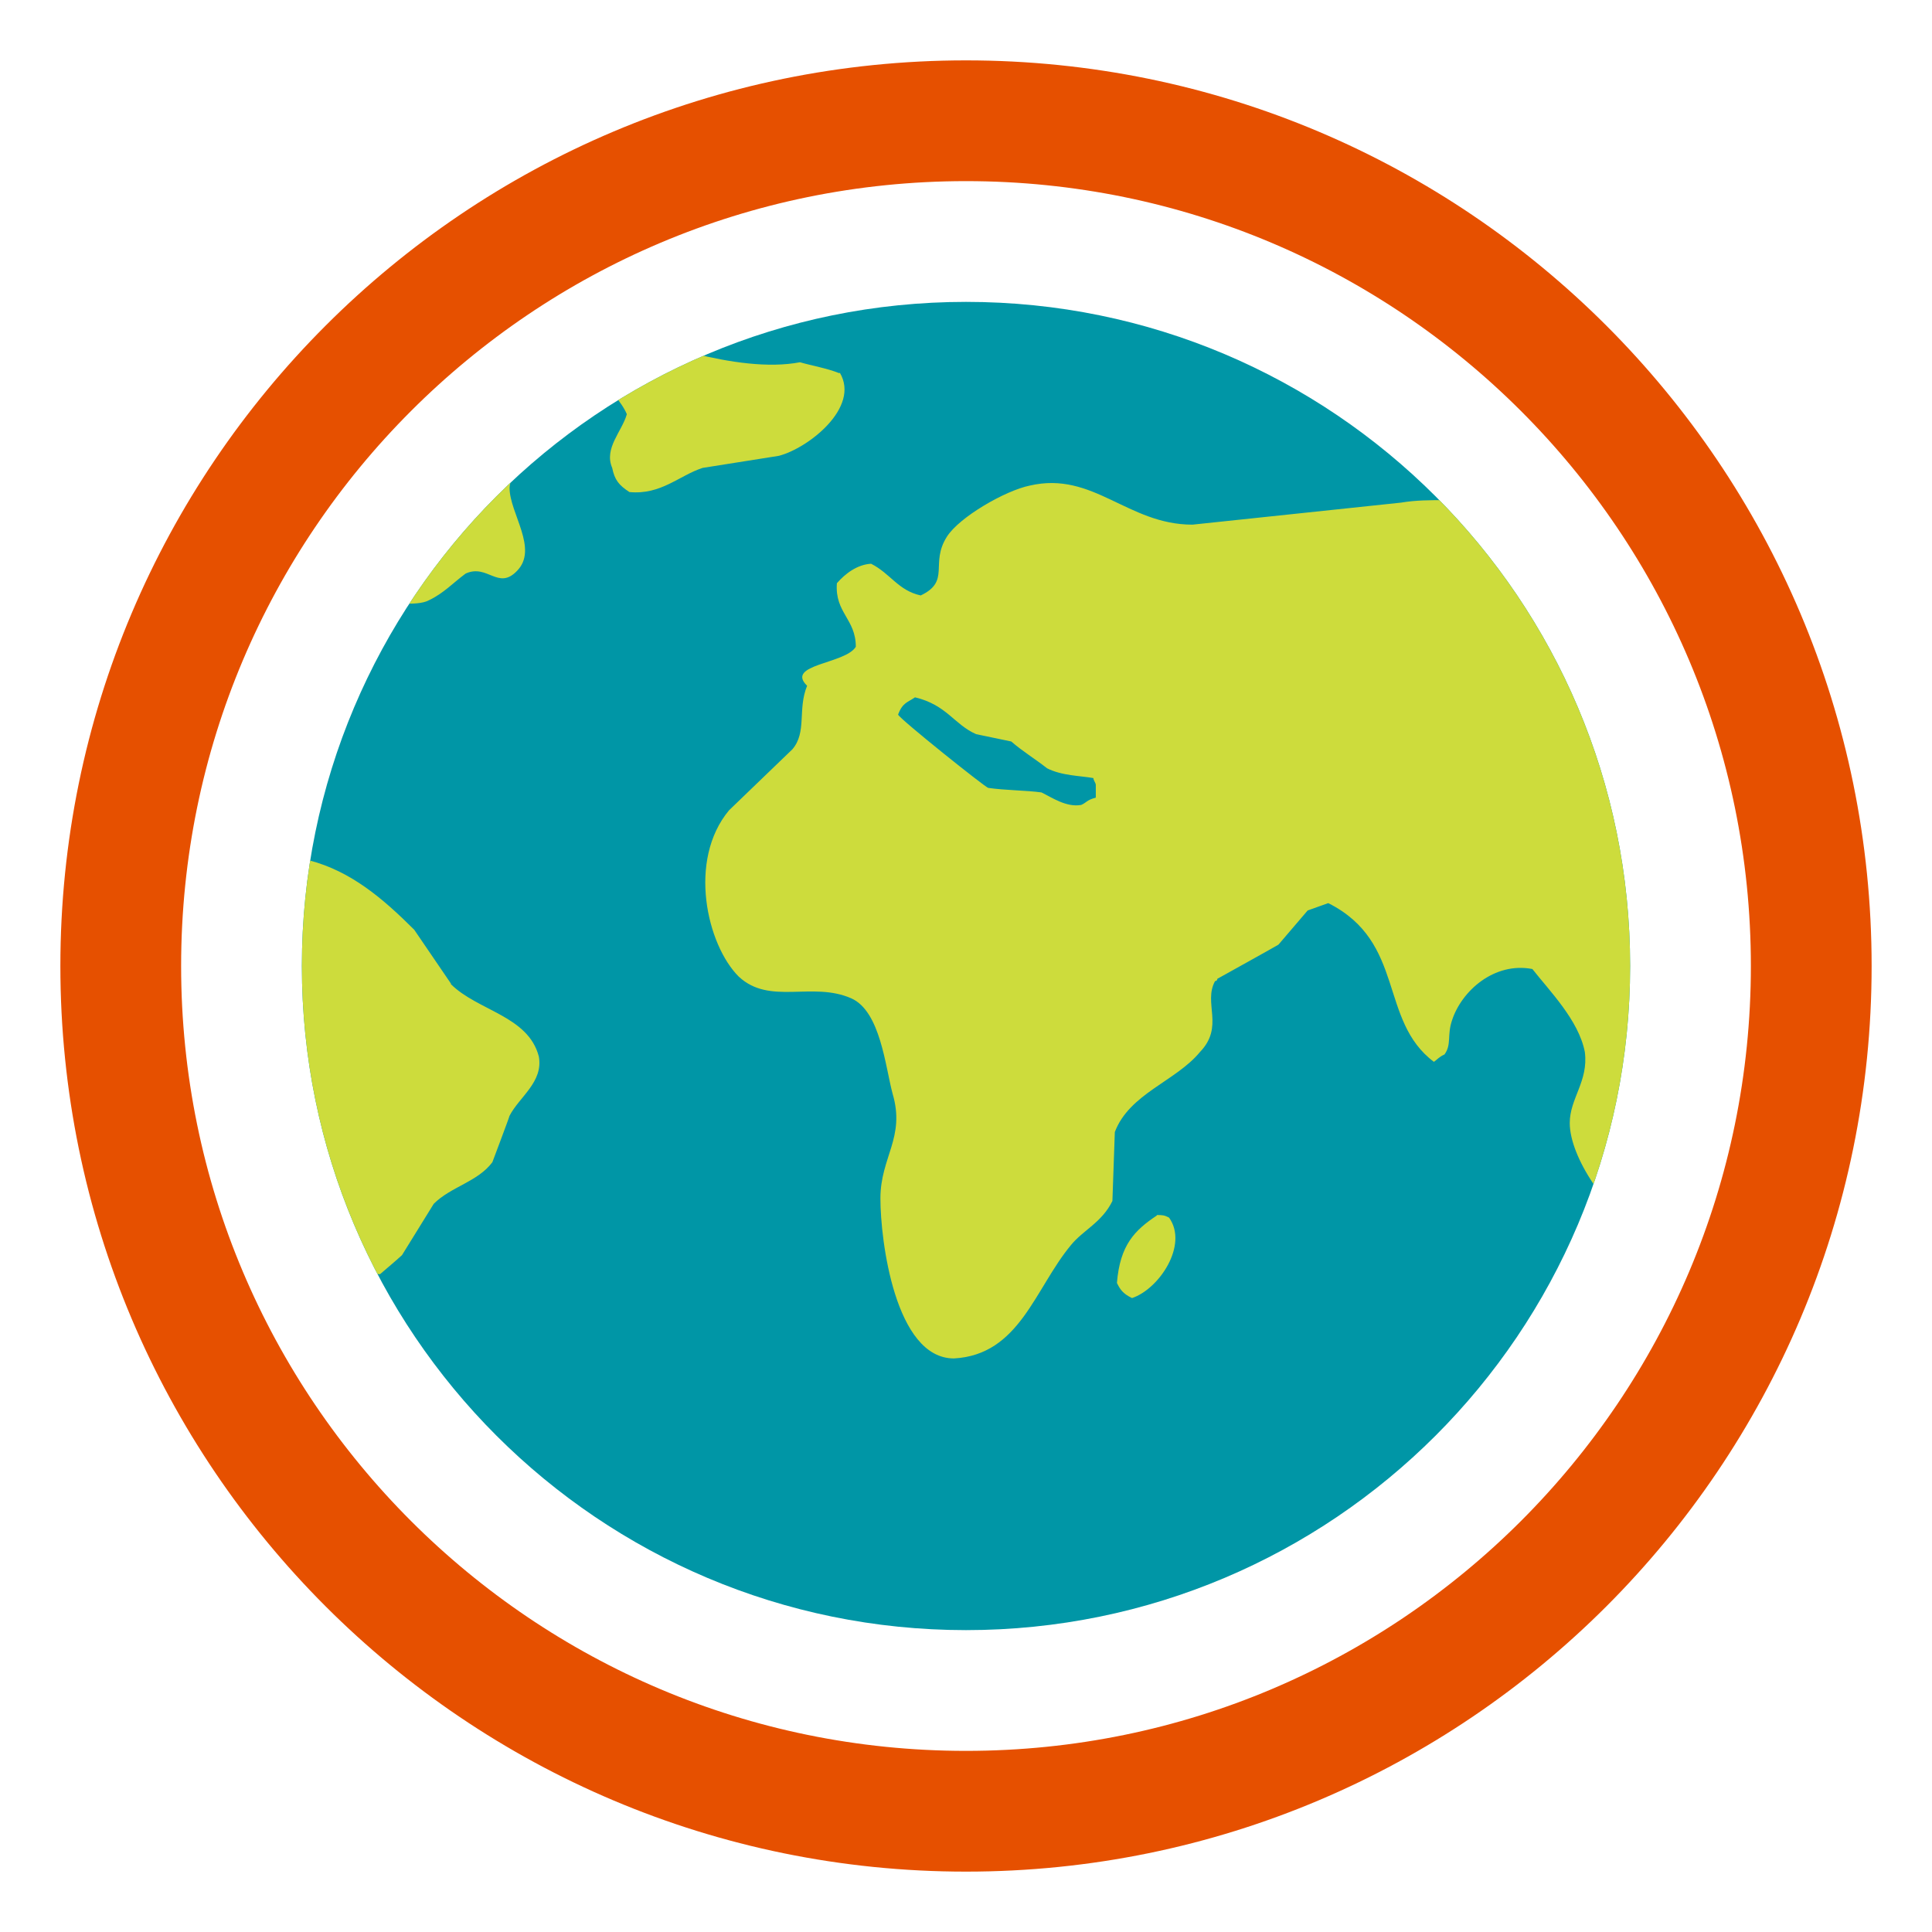
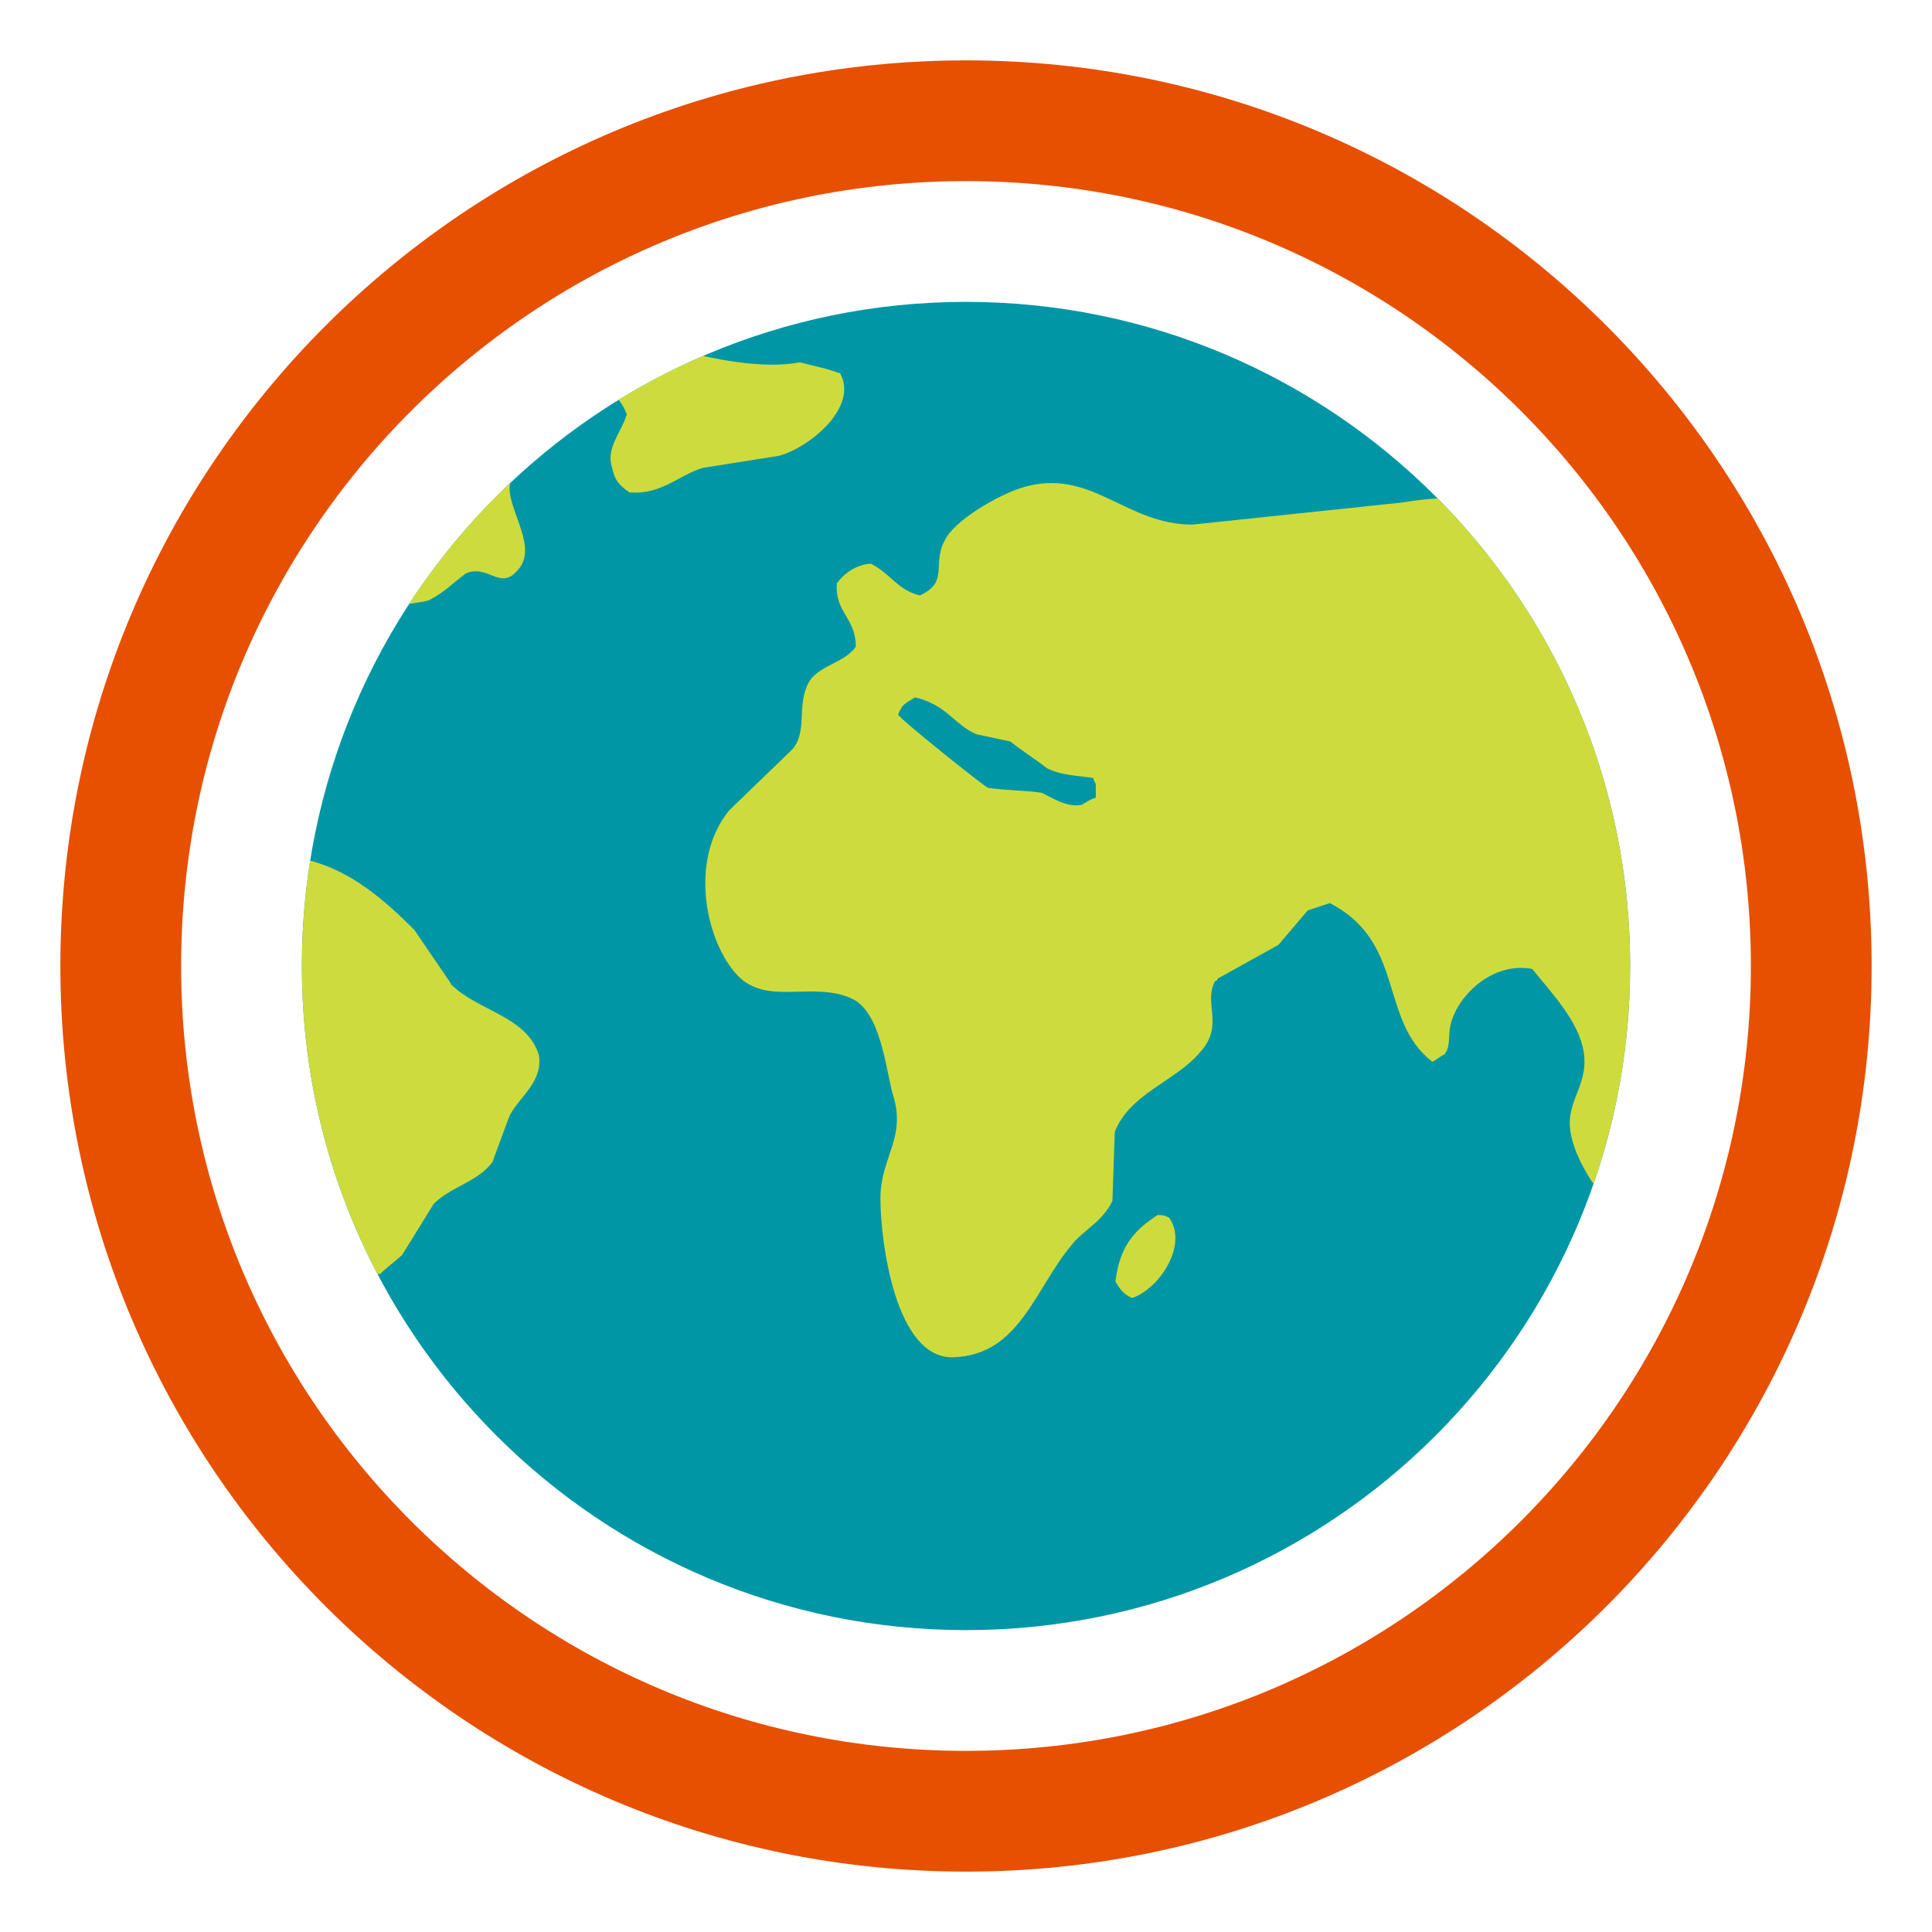
<svg xmlns="http://www.w3.org/2000/svg" width="128" height="128" viewBox="0 0 128 128">
  <defs>
    <clipPath id="globe">
      <circle r="44" cx="64" cy="64" />
    </clipPath>
  </defs>
  <circle r="56" cx="64" cy="64" fill="none" stroke="#E65000" stroke-width="8" />
  <g clip-path="url(#globe)">
    <circle r="44" cx="64" cy="64" fill="#0096A6" />
-     <path d="M56.64 57.533C55.187 58.5 54.2 59.477 54 62C54.2 62.4 54.37 62.7 55 63C56.8 62.4 58.746 59.477 57.453 57.67C57.127 57.5 57 57.5 56.645 57.5C56.645 57.5 56.64 57.5 56.64 57.533ZM35.6 1.723C34.8 1.4 33.82 1.237 33 1C30.9 1.4 28.323 1 26 0.43L20 0L20.72 3.2C21 3.54 21.348 4 21.53 4.443C21.2 5.6 20 6.7 20.56 8C20.723 8.8 21 9.14 21.7 9.6C23.8 9.8 25 8.5 26.55 8C26.55 8 31.6 7.2 31.6 7.2C33.54 6.7 37 4 35.645 1.7C35.645 1.7 35.6 1.72 35.6 1.723ZM9.875 42.164C9.875 42.164 7.445 38.6 7.445 38.6C5.343 36.5 3.24 34.724 0.486 34L0 34L0 61L5.176 61.42C5.66 61 6.15 60.6 6.634 60.155C6.634 60.155 8.736 56.757 8.736 56.757C9.87 55.62 11.65 55.3 12.62 54C12.618 54 13.754 51 13.754 50.932C14.4 49.67 16 48.7 15.7 47C15 44.3 11.65 43.975 9.87 42.2C9.87 42.2 9.875 42.164 9.875 42.164ZM10.85 15C12.3 14.34 13 16.124 14.246 14.83C15.7 13.37 13.76 11 13.76 9.33C13.76 9 14 8.523 14. 8.2C11.17 10.8 8.75 13.855 6.637 17C7.3 17 8 17 8.42 16.767C9.4 16.3 10 15.63 10.85 15C10.85 15 10.85 15 10.85 15ZM75.736 10.135C74.763 10.135 73.8 10.135 72.823 10.3C72.823 10.3 59 11.757 59 11.76C54.7 11.757 52.435 8.2 48.23 9.17C46.6 9.5 43.535 11.27 42.727 12.57C41.6 14.35 43 15.5 41 16.45C39.5 16.123 39 15 37.712 14.35C36.8 14.4 36 15 35.446 15.64C35.3 17.6 36.7 18 36.7 19.85C36 21 32 21 33.473 22.434C32.83 24 33.47 25.5 32.5 26.64C32.5 26.64 28.3 30.685 28.3 30.685C25.54 34 26.836 39.6 28.941 41.7C31 43.625 33.8 42 36.4 43.142C38.33 44 38.656 47.67 39.135 49.453C40 52.365 38.327 53.66 38.33 56.4C38.327 59.155 39.3 67 43.2 67C47.55 66.76 48.546 62.4 50.945 59.5C51.753 58.5 53 58 53.7 56.568C53.7 56.568 53.855 52 53.86 52C54.827 49.45 57.9 48.64 59.5 46.7C61.134 45 59.7 43.464 60.5 42C60.5 42 60.65 42 60.65 41.85C60.65 41.85 64.7 39.6 64.7 39.586L66.637 37.32C66.637 37.32 68 36.834 68 36.834C73.144 39.42 71.33 44.6 75 47.35C75.212 47.2 75.376 47 75.7 46.862C76.184 46.2 75.86 45.6 76.2 44.6C76.83 42.653 79 40.715 81.524 41.2C82.66 42.65 84.598 44.6 85 46.7C85.248 48.64 84 49.77 84 51.4C84 52.526 84.6 54 85.57 55.435L88 56L88 40.55C88 29 83.3 18.064 75.7 10.135C75.7 10.135 75.736 10.135 75.736 10.135ZM51.623 30.33C50.65 30.5 49.7 29.843 49 29.5C48 29.363 46.6 29.363 45.475 29.2C45.32 29.2 39.65 24.671 39.5 24.346C39.8 23.54 40.135 23.54 40.62 23.2C42.726 23.7 43.212 25 44.67 25.64C44.67 25.64 47 26.126 47 26.126C47.74 26.773 48.556 27.262 49.37 27.9C50.34 28.4 51.633 28.4 52.44 28.55C52.44 28.7 52.6 28.877 52.6 29C52.6 29 52.6 29.846 52.6 29.846C52 30 52 30.168 51.63 30.33C51.63 30.33 51.623 30.33 51.623 30.33Z" fill="#CDDC3C" transform="translate(20 23)" />
+     <path d="M56.64 57.533C55.2 58.5 54.2 59.477 53.9 61.9C54.2 62.4 54.372 62.7 55 63C56.8 62.4 58.746 59.477 57.453 57.672C57.127 57.5 57 57.5 56.645 57.5C56.645 57.5 56.64 57.533 56.64 57.533ZM35.6 1.723C34.8 1.4 33.824 1.237 33 1C31 1.4 28.323 1 25.9 0.43L20 0L20.72 3.2C21.1 3.542 21.348 4 21.528 4.443C21.2 5.6 20.1 6.7 20.56 8C20.723 8.8 21 9.14 21.7 9.62C23.8 9.8 24.933 8.5 26.55 8C26.55 8 31.6 7.2 31.6 7.2C33.54 6.7 36.94 4 35.645 1.7C35.645 1.7 35.6 1.723 35.6 1.723ZM9.875 42.164C9.875 42.164 7.445 38.6 7.445 38.6C5.343 36.5 3.24 34.724 0.486 34L0 34L0 61L5.176 61.417C5.662 60.93 6.148 60.6 6.634 60.155C6.634 60.155 8.736 56.757 8.736 56.757C9.872 55.62 11.65 55.3 12.62 54C12.62 54 13.754 50.932 13.754 50.932C14.4 49.67 16 48.667 15.7 46.9C14.9 44.3 11.65 44 9.87 42.2C9.87 42.2 9.875 42.164 9.875 42.164ZM10.847 15C12.3 14.34 13.113 16.124 14.246 14.83C15.7 13.372 13.76 11 13.76 9.33C13.76 9 13.92 8.523 14.1 8.2C11.172 10.8 8.745 13.855 6.637 17.1C7.3 16.934 7.9 16.934 8.42 16.767C9.4 16.28 10 15.63 10.85 15C10.85 15 10.847 15 10.847 15ZM76 10C75 10 73.8 10.135 72.823 10.3C72.823 10.3 59 11.757 59 11.757C54.7 11.757 52.435 8.2 48.228 9.17C46.6 9.5 43.535 11.27 42.727 12.567C41.6 14.35 43 15.48 40.95 16.45C39.5 16.123 39 15 37.7 14.347C36.8 14.4 36 14.9 35.446 15.64C35.3 17.6 36.7 17.9 36.7 19.846C35.9 21 34 21.1 33.473 22.434C32.826 23.9 33.473 25.5 32.5 26.64C32.5 26.64 28.3 30.7 28.3 30.7C25.542 34.1 26.836 39.6 28.94 41.7C30.9 43.624 33.8 42 36.4 43.142C38.33 44 38.66 47.67 39.135 49.452C40.1 52.364 38.327 53.66 38.33 56.4C38.33 59.154 39.3 67.1 43.2 66.92C47.55 66.762 48.546 62.4 51 59.48C51.753 58.5 53 58 53.7 56.567C53.7 56.567 53.855 52 53.855 52C54.827 49.452 57.9 48.64 59.52 46.7C61.14 44.92 59.7 43.464 60.5 42C60.5 42 60.65 42 60.65 41.85C60.65 41.85 64.7 39.6 64.7 39.6L66.637 37.32C66.637 37.32 68.1 36.834 68.1 36.834C73.144 39.42 71.33 44.6 74.9 47.347C75.2 47.2 75.376 47 75.7 46.86C76.184 46.215 75.856 45.6 76.184 44.6C76.83 42.653 79.1 40.715 81.524 41.2C82.66 42.65 84.6 44.6 84.923 46.7C85.25 48.64 84 49.77 84 51.4C84 52.525 84.6 54 85.57 55.434L88 56L88 10C88 10 76 10 76 10ZM51.623 30.33C50.65 30.5 49.7 29.843 49 29.52C47.9 29.363 46.6 29.363 45.475 29.2C45.317 29.2 39.65 24.67 39.5 24.346C39.8 23.54 40.135 23.54 40.624 23.2C42.726 23.7 43.212 25 44.67 25.64C44.67 25.64 46.937 26.126 46.937 26.126C47.744 26.773 48.556 27.262 49.367 27.9C50.34 28.4 51.633 28.4 52.44 28.55C52.44 28.7 52.6 28.877 52.6 29C52.6 29 52.6 29.846 52.6 29.846C52.112 30 52 30.168 51.63 30.33C51.63 30.33 51.623 30.33 51.623 30.33Z" fill="#CDDC3C" transform="translate(20 23)" />
  </g>
</svg>
